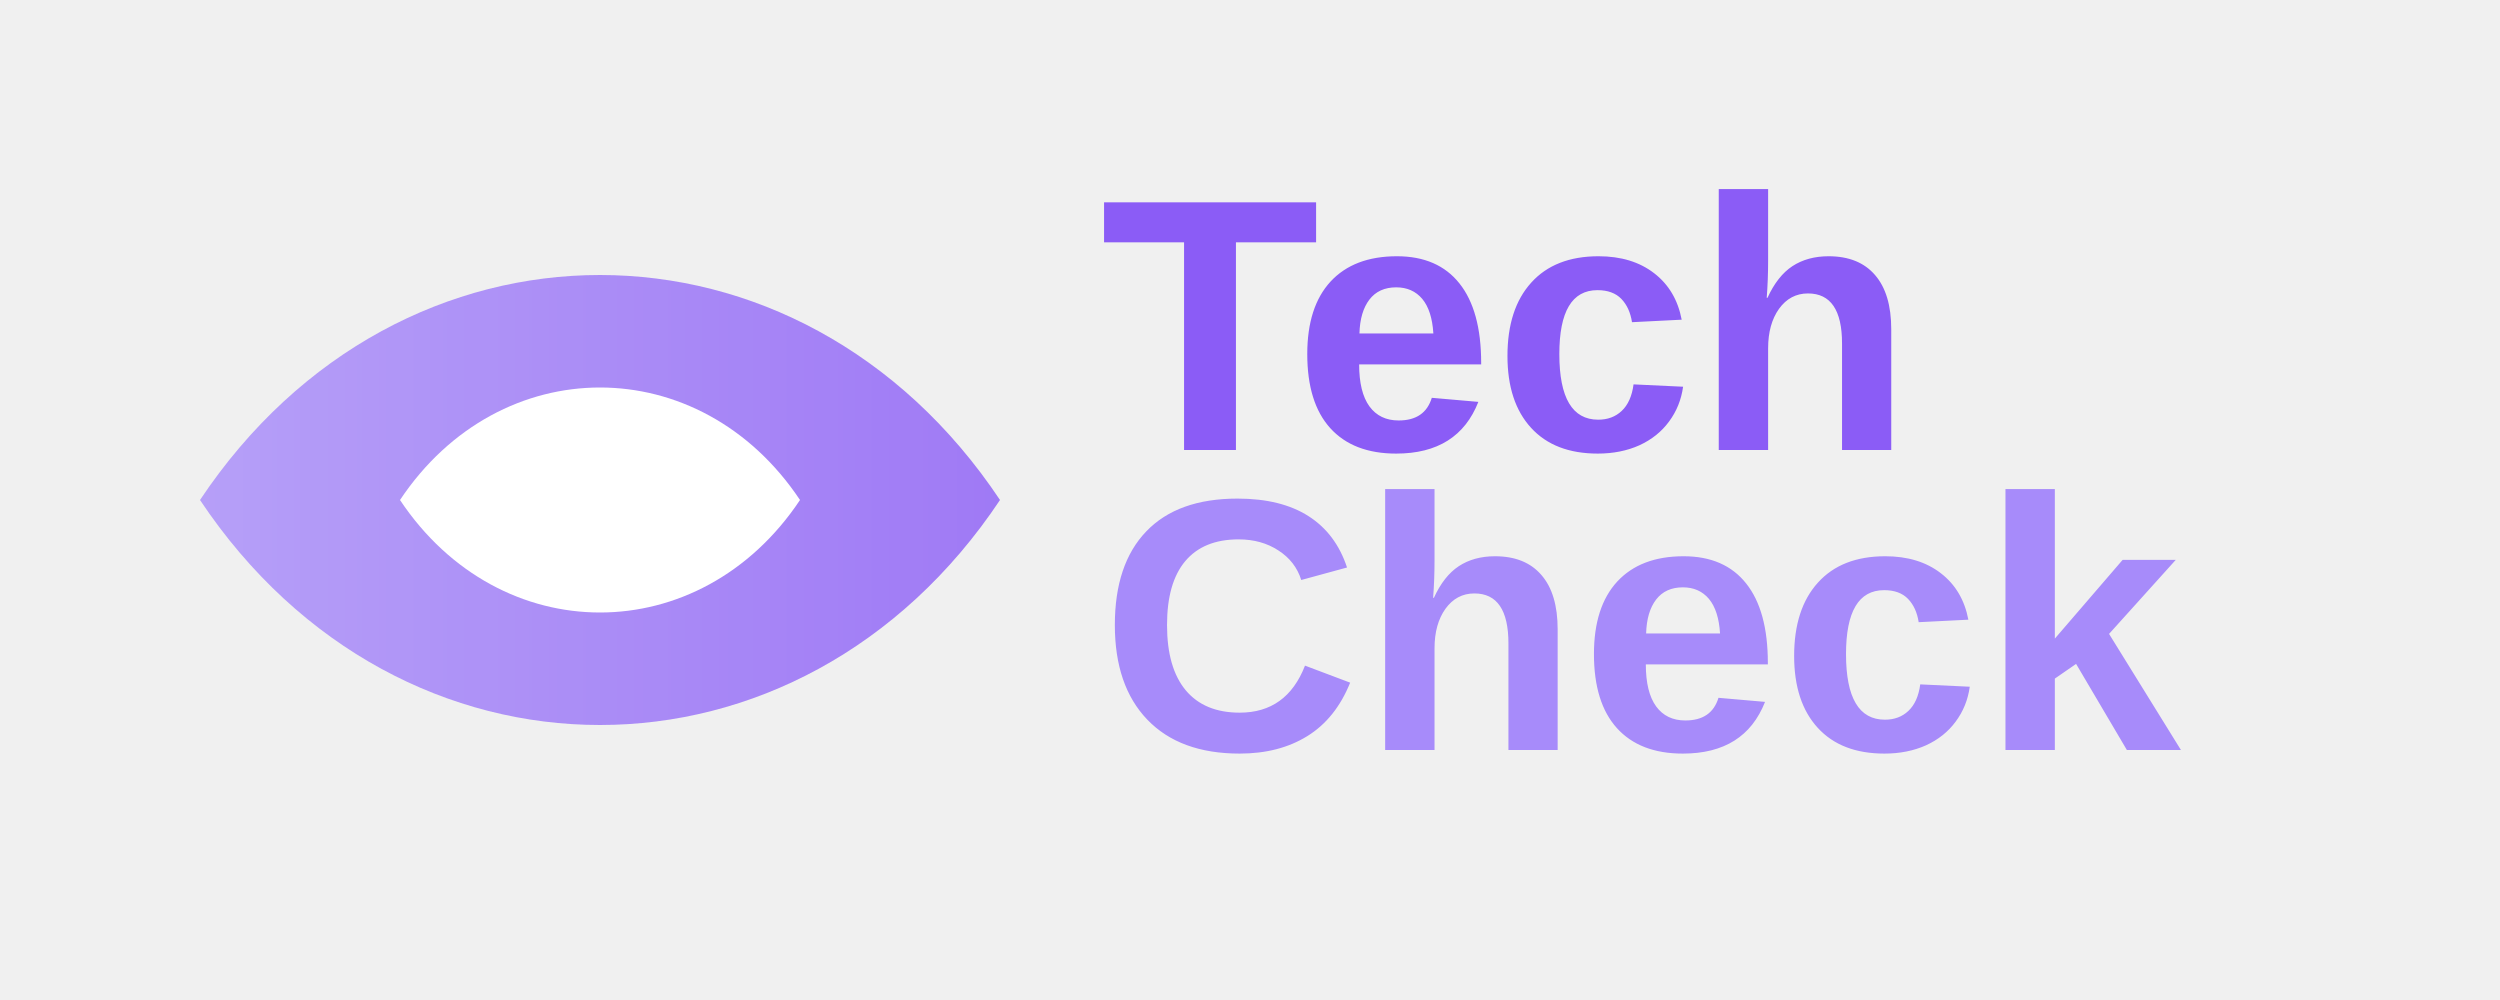
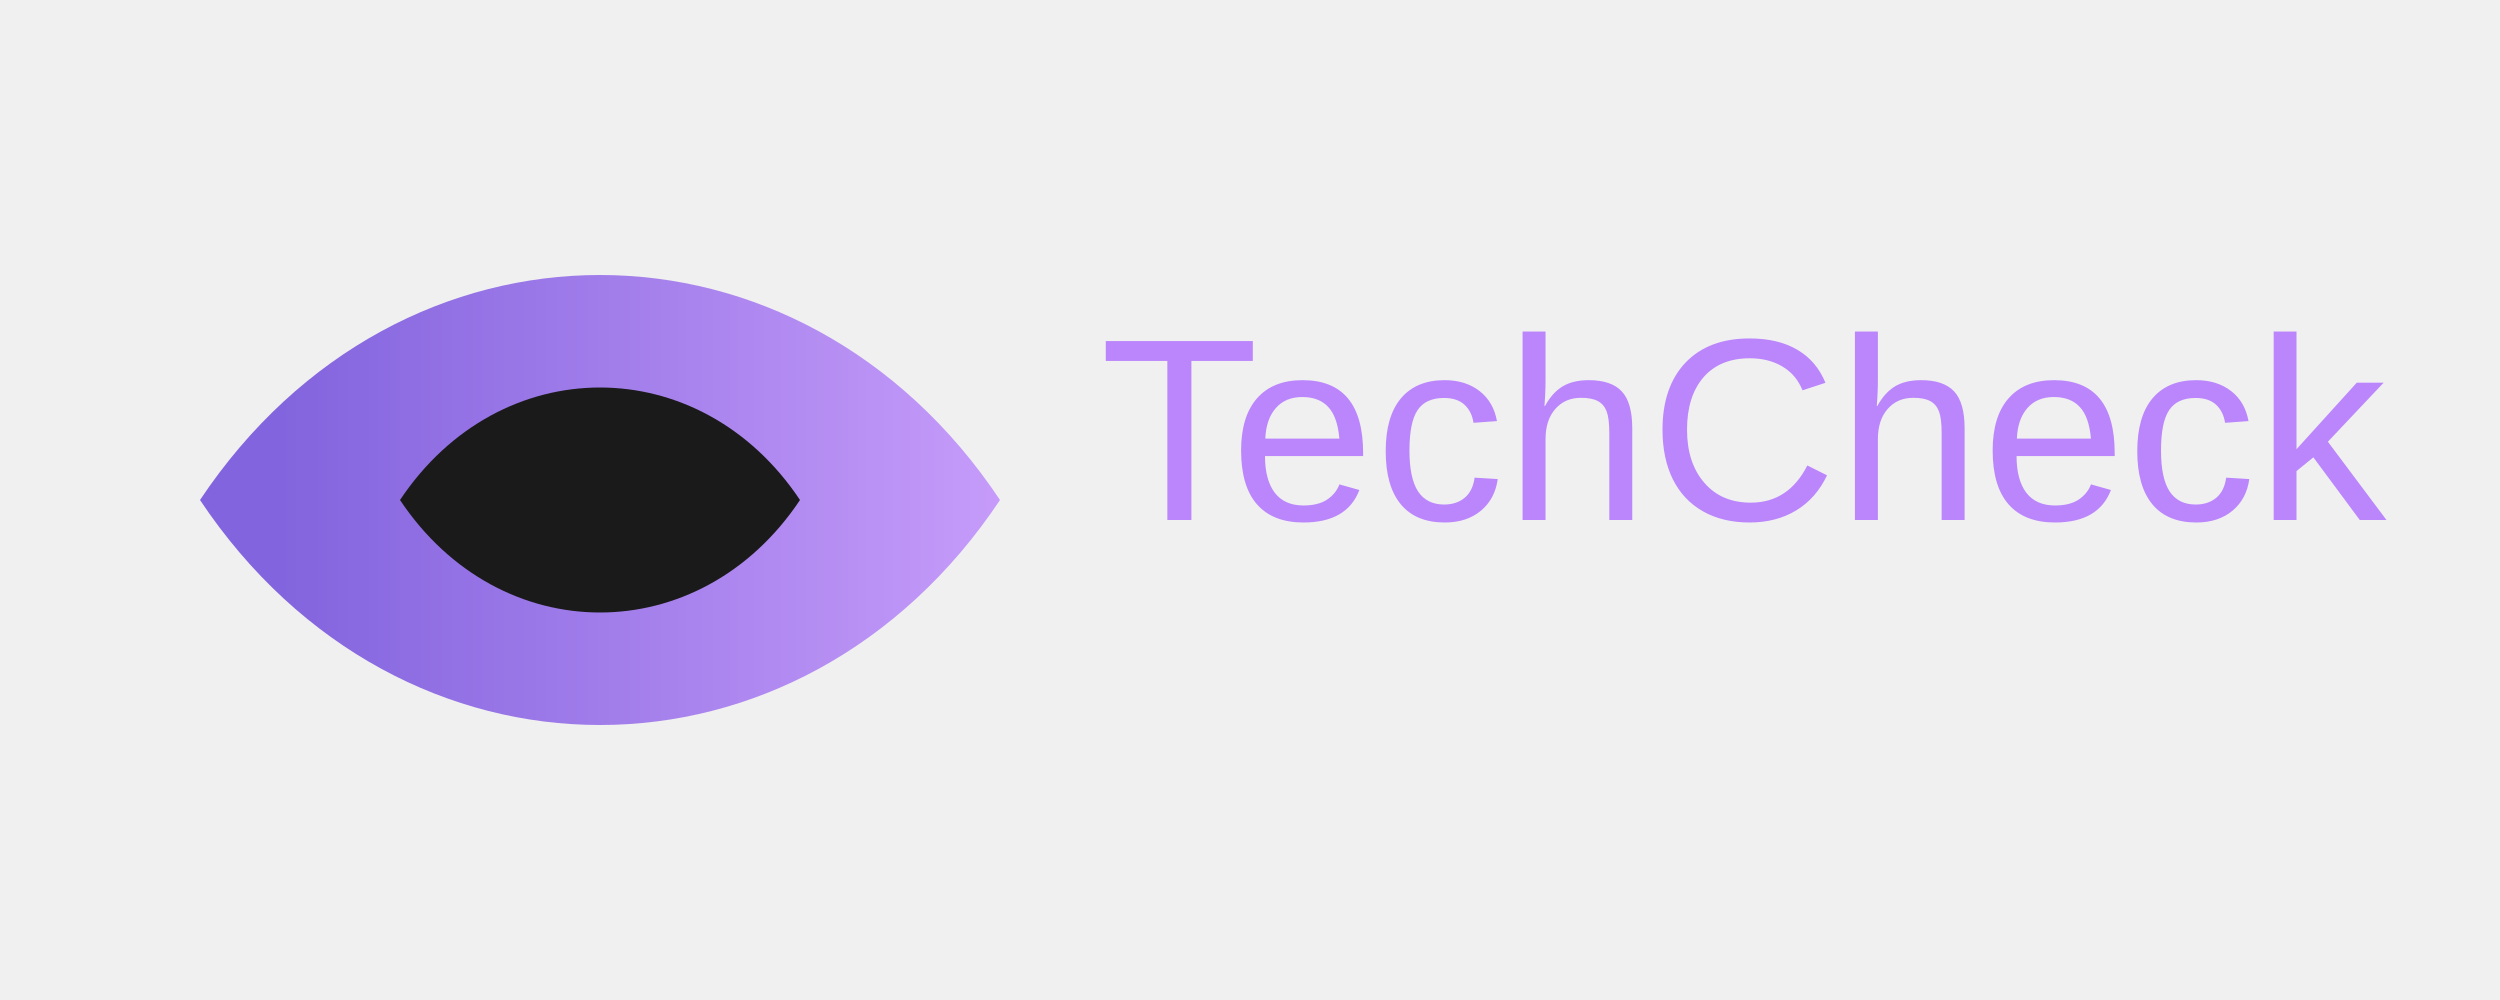
<svg xmlns="http://www.w3.org/2000/svg" width="250" height="100" viewBox="0 0 250 100">
  <defs>
-     <linearGradient id="violetGradient" x1="0%" y1="0%" x2="100%" y2="0%">
-       <stop offset="0%" style="stop-color:#A78BFA;stop-opacity:1" />
-       <stop offset="100%" style="stop-color:#8B5CF6;stop-opacity:1" />
+     <linearGradient id="violetGradient" x1="10%" y1="50%" x2="100%" y2="50%">
+       <stop offset="0%" style="stop-color:#6741d9;stop-opacity:1" />
+       <stop offset="100%" style="stop-color:#bb86fc;stop-opacity:1" />
    </linearGradient>
  </defs>
  <path d="M20 50 C40 20, 80 20, 100 50 C80 80, 40 80, 20 50 Z" fill="url(#violetGradient)" opacity="0.8" />
-   <path d="M40 50 C50 35, 70 35, 80 50 C70 65, 50 65, 40 50 Z" fill="#FFFFFF" />
-   <text x="110" y="45" font-family="Arial, sans-serif" font-size="36" font-weight="bold" fill="#8B5CF6" alignment-baseline="middle">Tech</text>
-   <text x="110" y="75" font-family="Arial, sans-serif" font-size="36" font-weight="bold" fill="#A78BFA" alignment-baseline="middle">Check</text>
+   <path d="M40 50 C50 35, 70 35, 80 50 C70 65, 50 65, 40 50 Z" fill="#1a1a1a" />
+   <text x="110" y="52" font-family="Arial, sans-serif" font-size="26" font-weight="normal" fill="#bb86fc" alignment-baseline="middle">TechCheck</text>
</svg>
